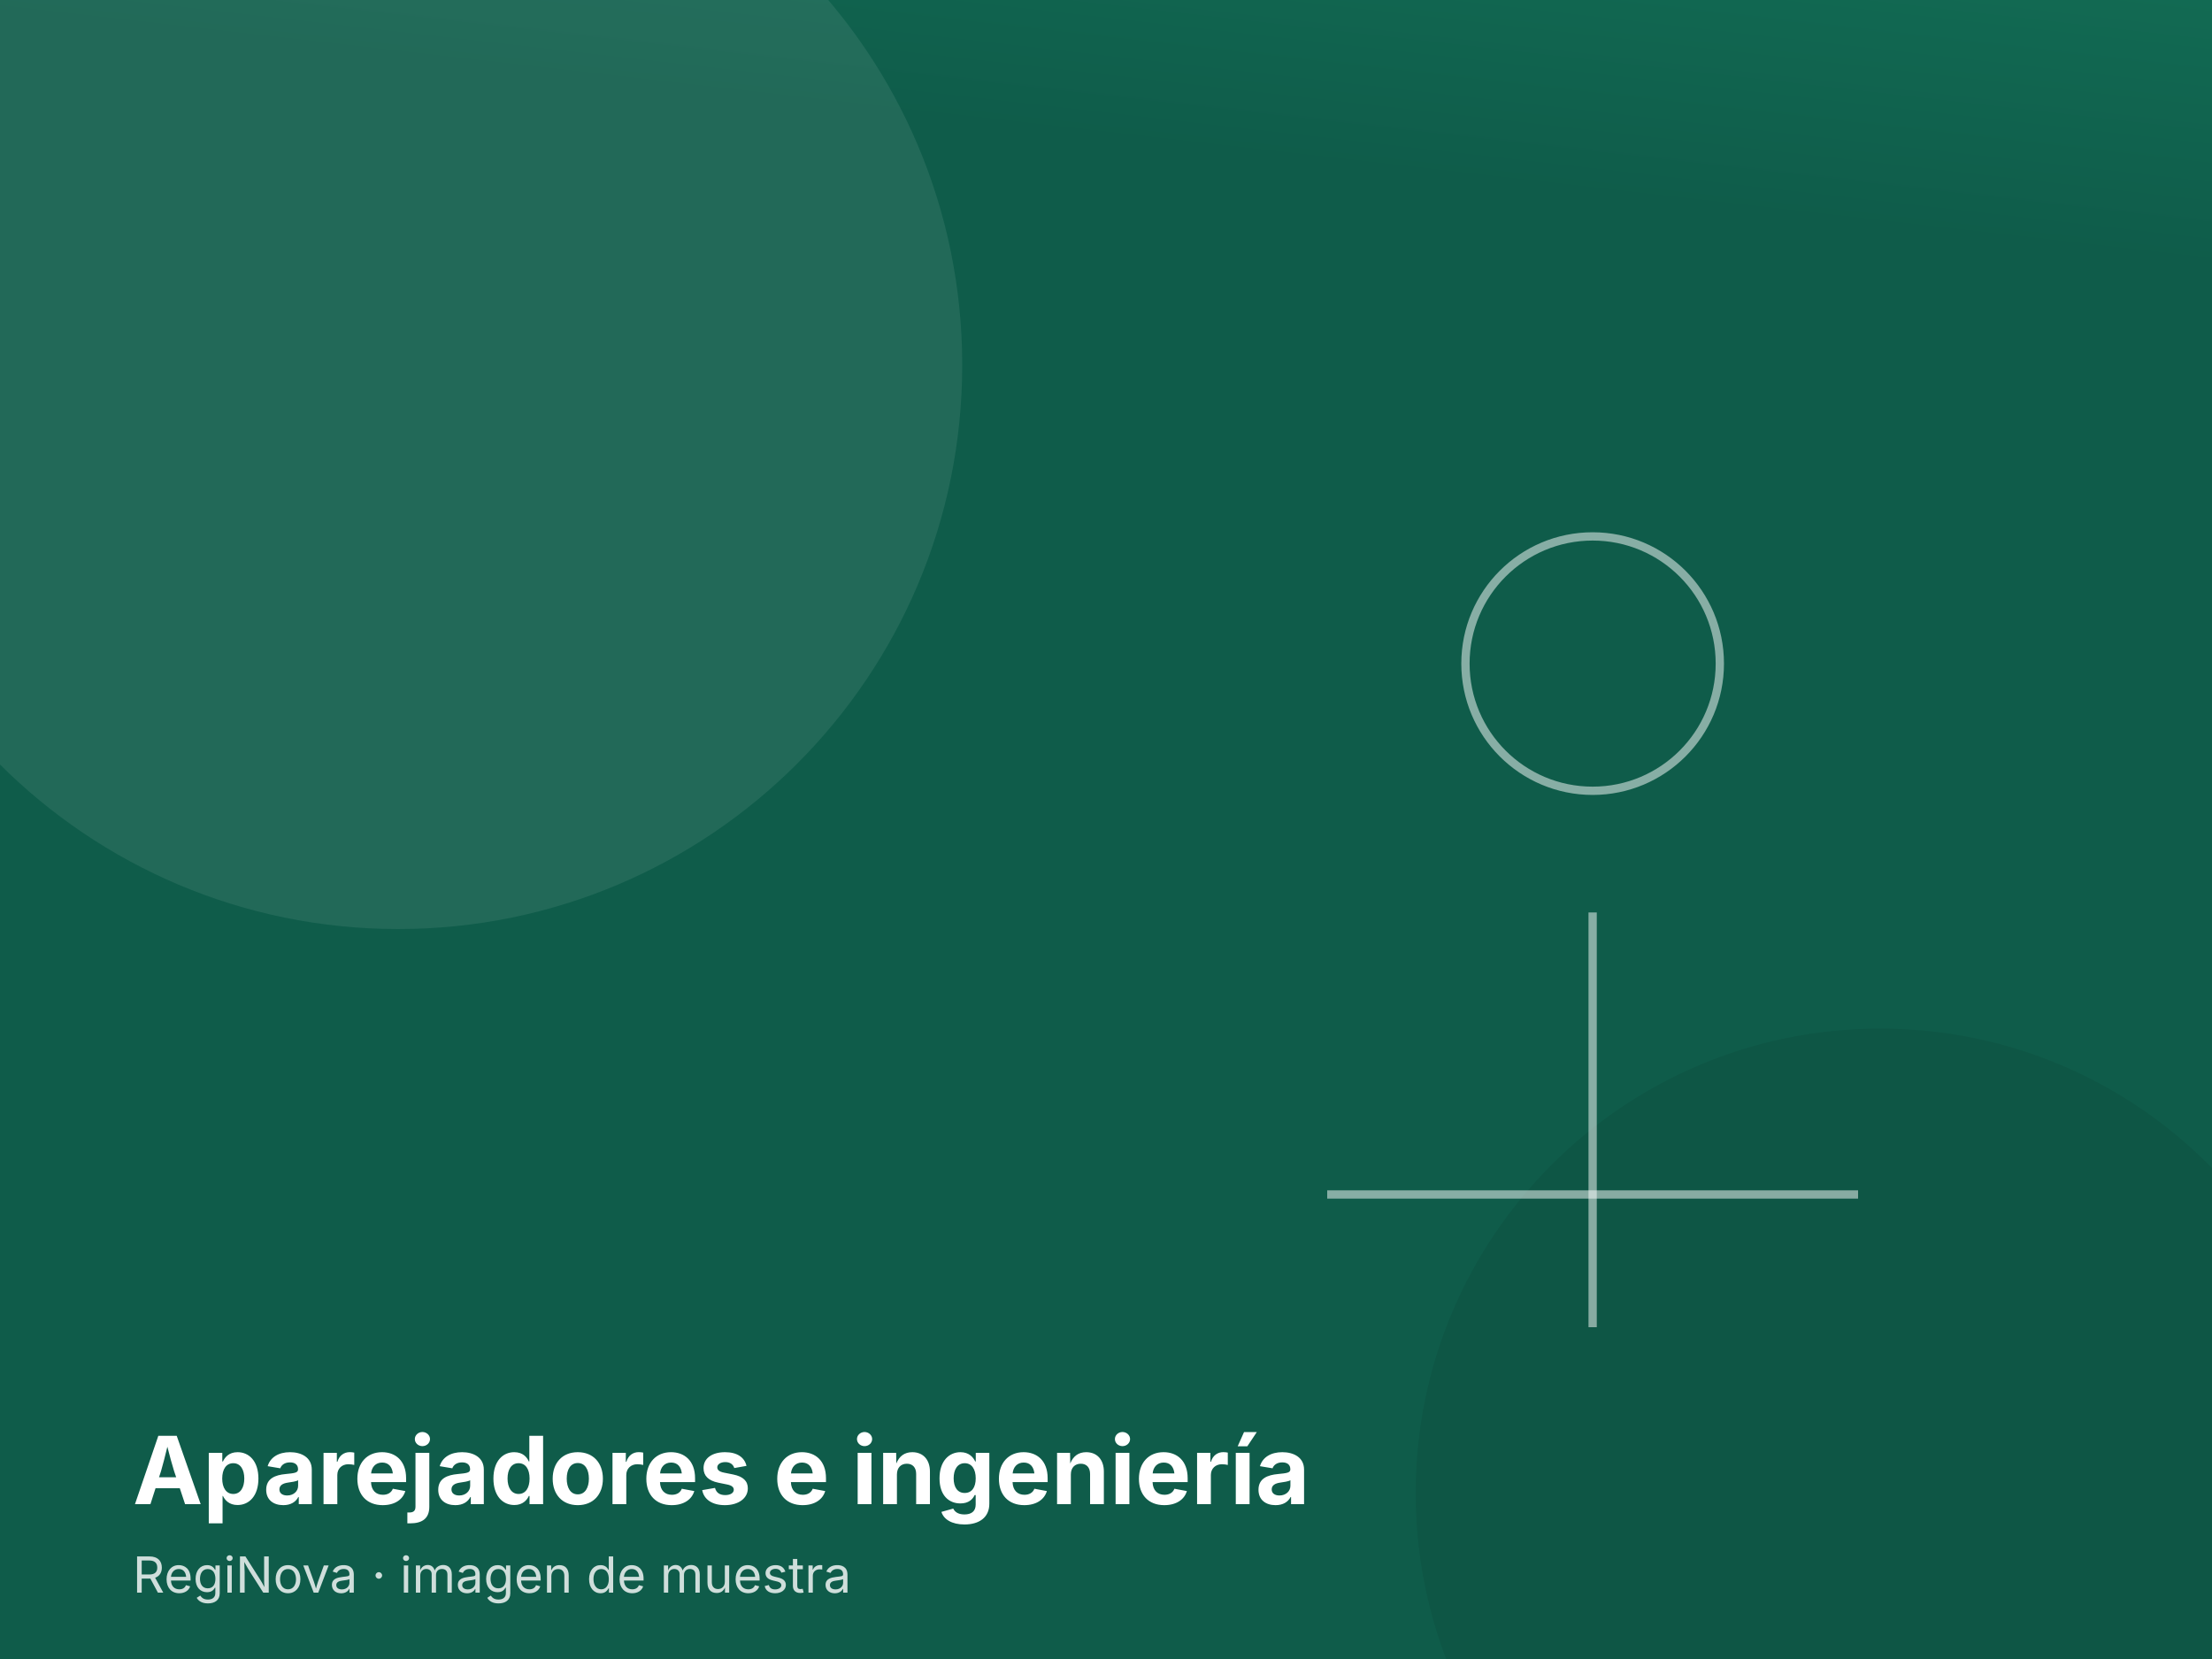
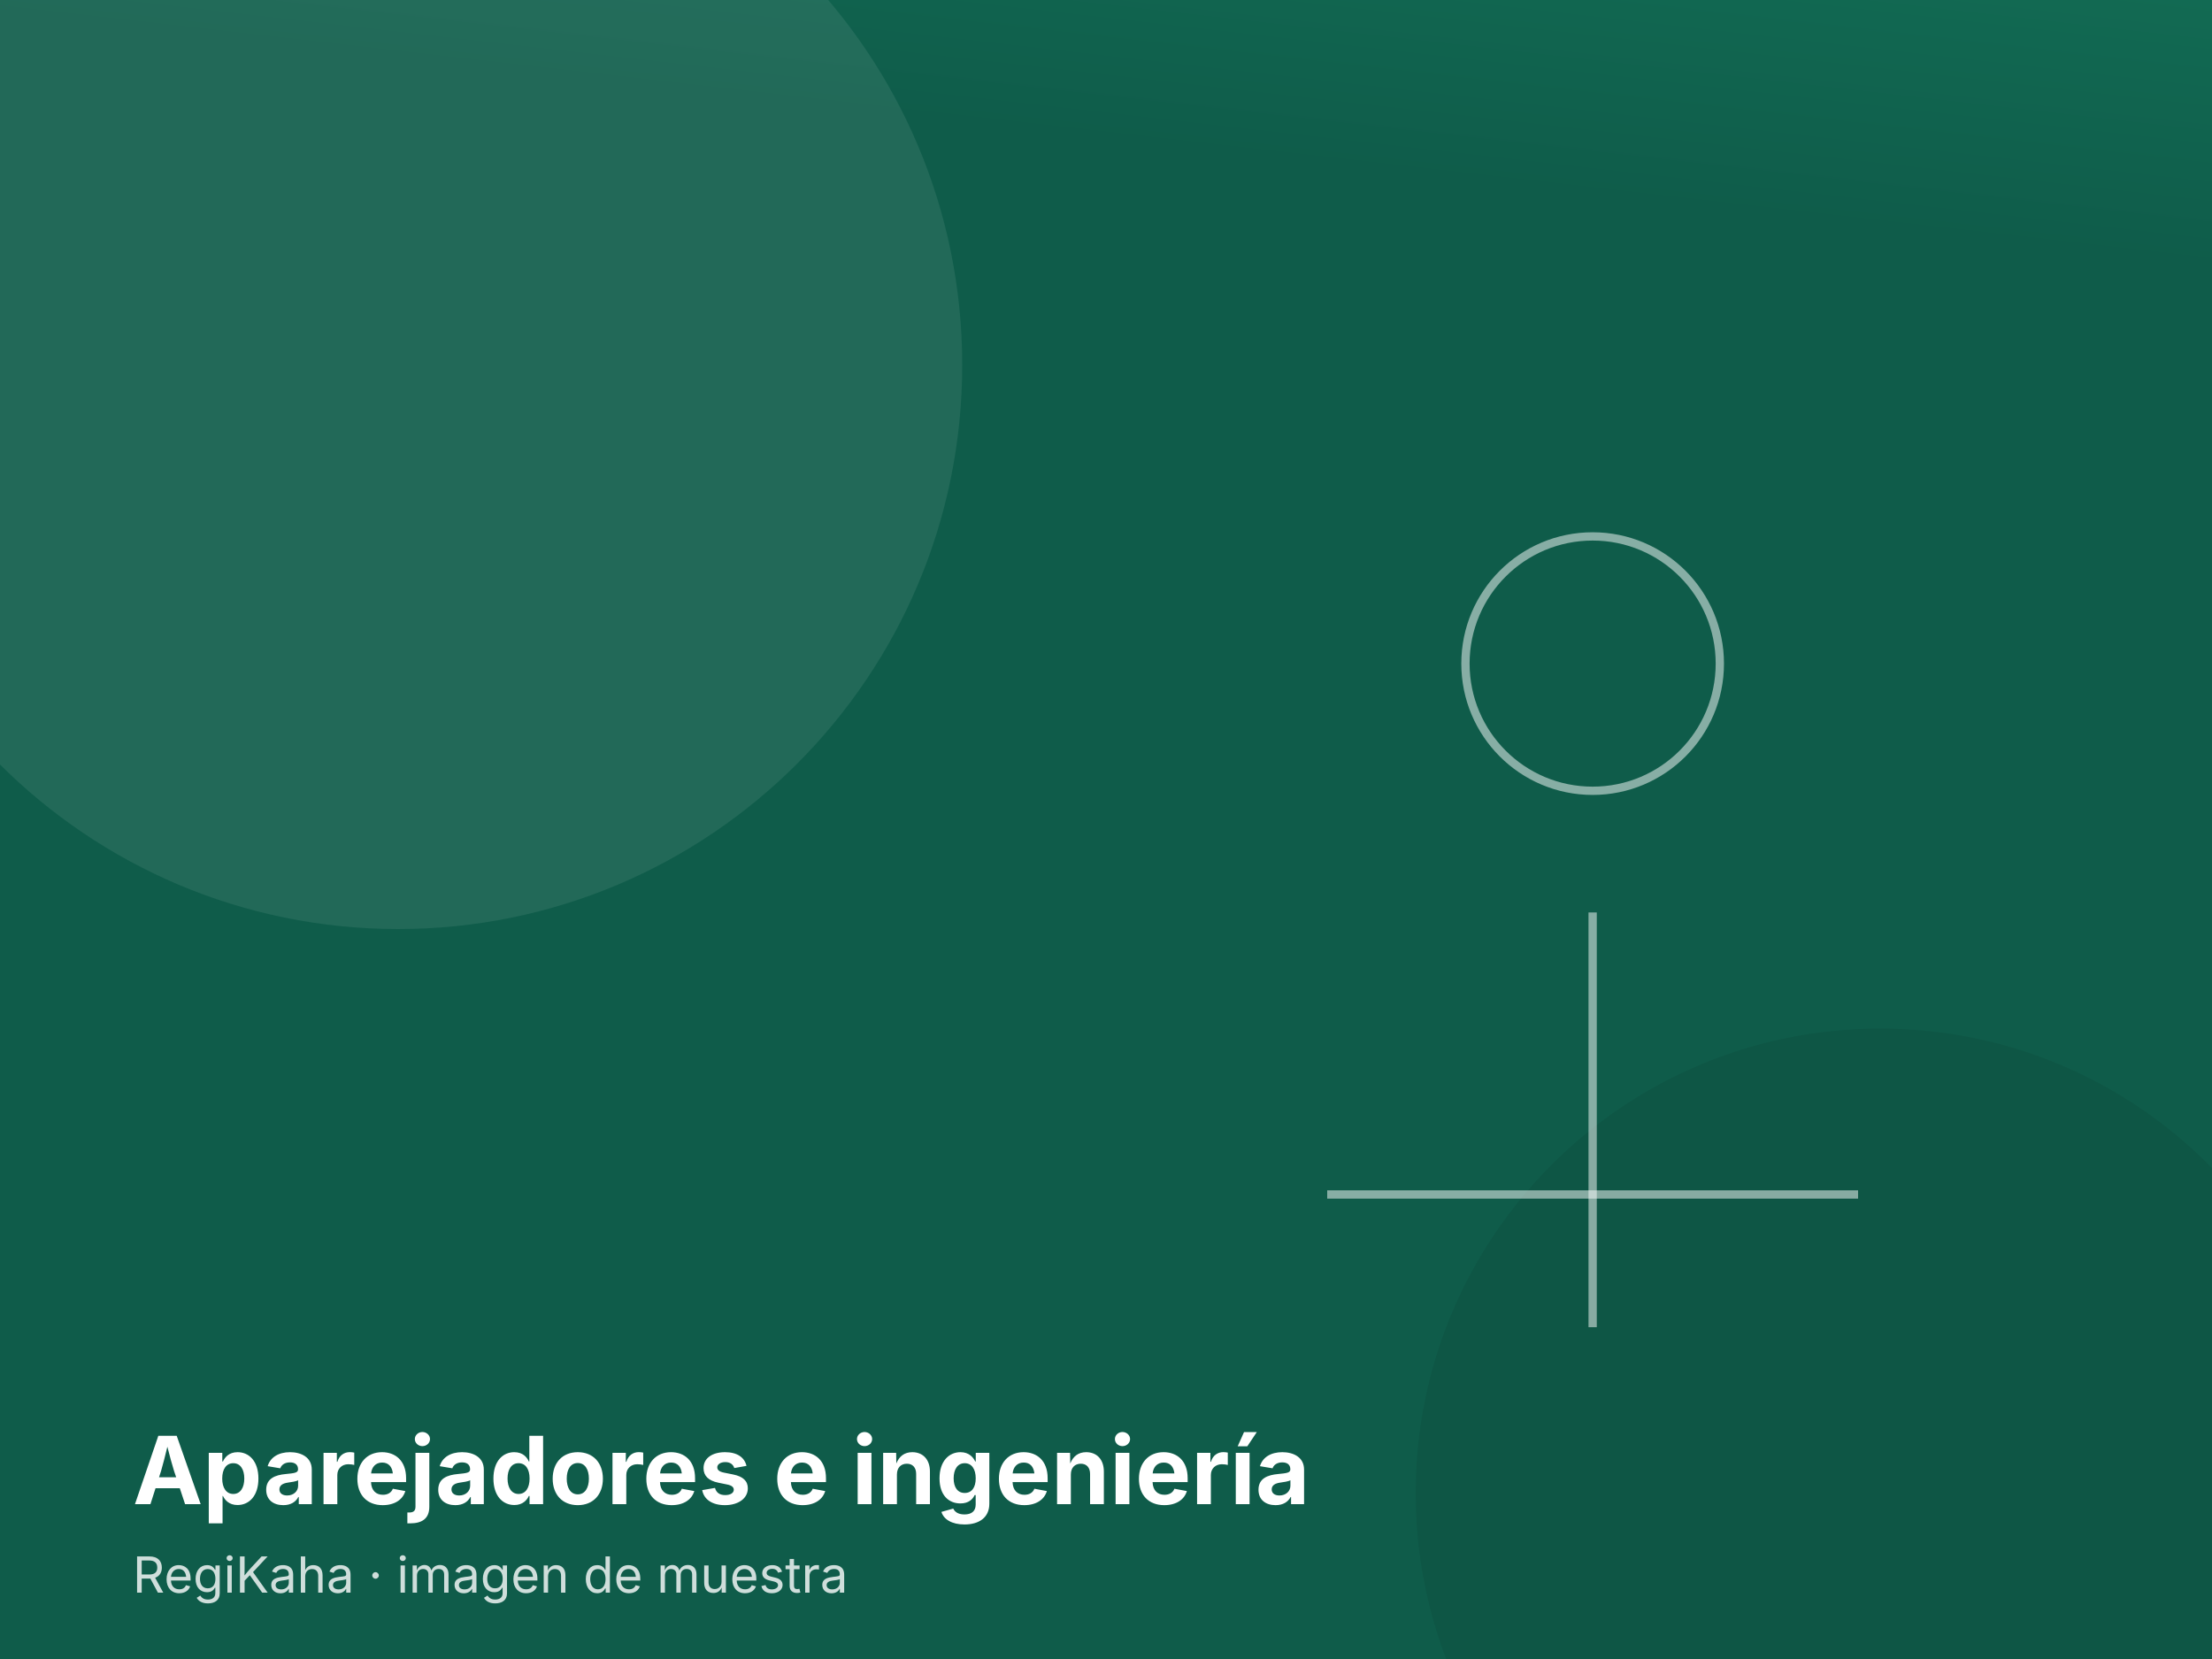
<svg xmlns="http://www.w3.org/2000/svg" width="800" height="600" viewBox="0 0 800 600">
  <defs>
    <linearGradient id="cg" gradientTransform="rotate(279)">
      <stop offset="0" stop-color="#0F5C4A" />
      <stop offset="0.55" stop-color="#198C68" />
      <stop offset="1" stop-color="#2AB673" />
    </linearGradient>
  </defs>
  <rect width="800" height="600" fill="url(#cg)" />
  <circle cx="144" cy="132" r="204" fill="rgba(255,255,255,0.08)" />
  <circle cx="680" cy="540" r="168" fill="rgba(0,0,0,0.07)" />
  <g stroke="rgba(255,255,255,0.5)" stroke-width="3" fill="none">
    <circle cx="576" cy="240" r="46" />
    <path d="M576 330 V480" />
    <path d="M480 432 H672" />
  </g>
  <text x="48" y="544" font-family="Inter, sans-serif" font-size="34" font-weight="700" fill="#fff">Aparejadores e ingeniería</text>
-   <text x="48" y="576" font-family="Inter, sans-serif" font-size="18" fill="rgba(255,255,255,0.8)">RegiNova · imagen de muestra</text>
+   <text x="48" y="576" font-family="Inter, sans-serif" font-size="18" fill="rgba(255,255,255,0.8)">RegiKaha · imagen de muestra</text>
</svg>
